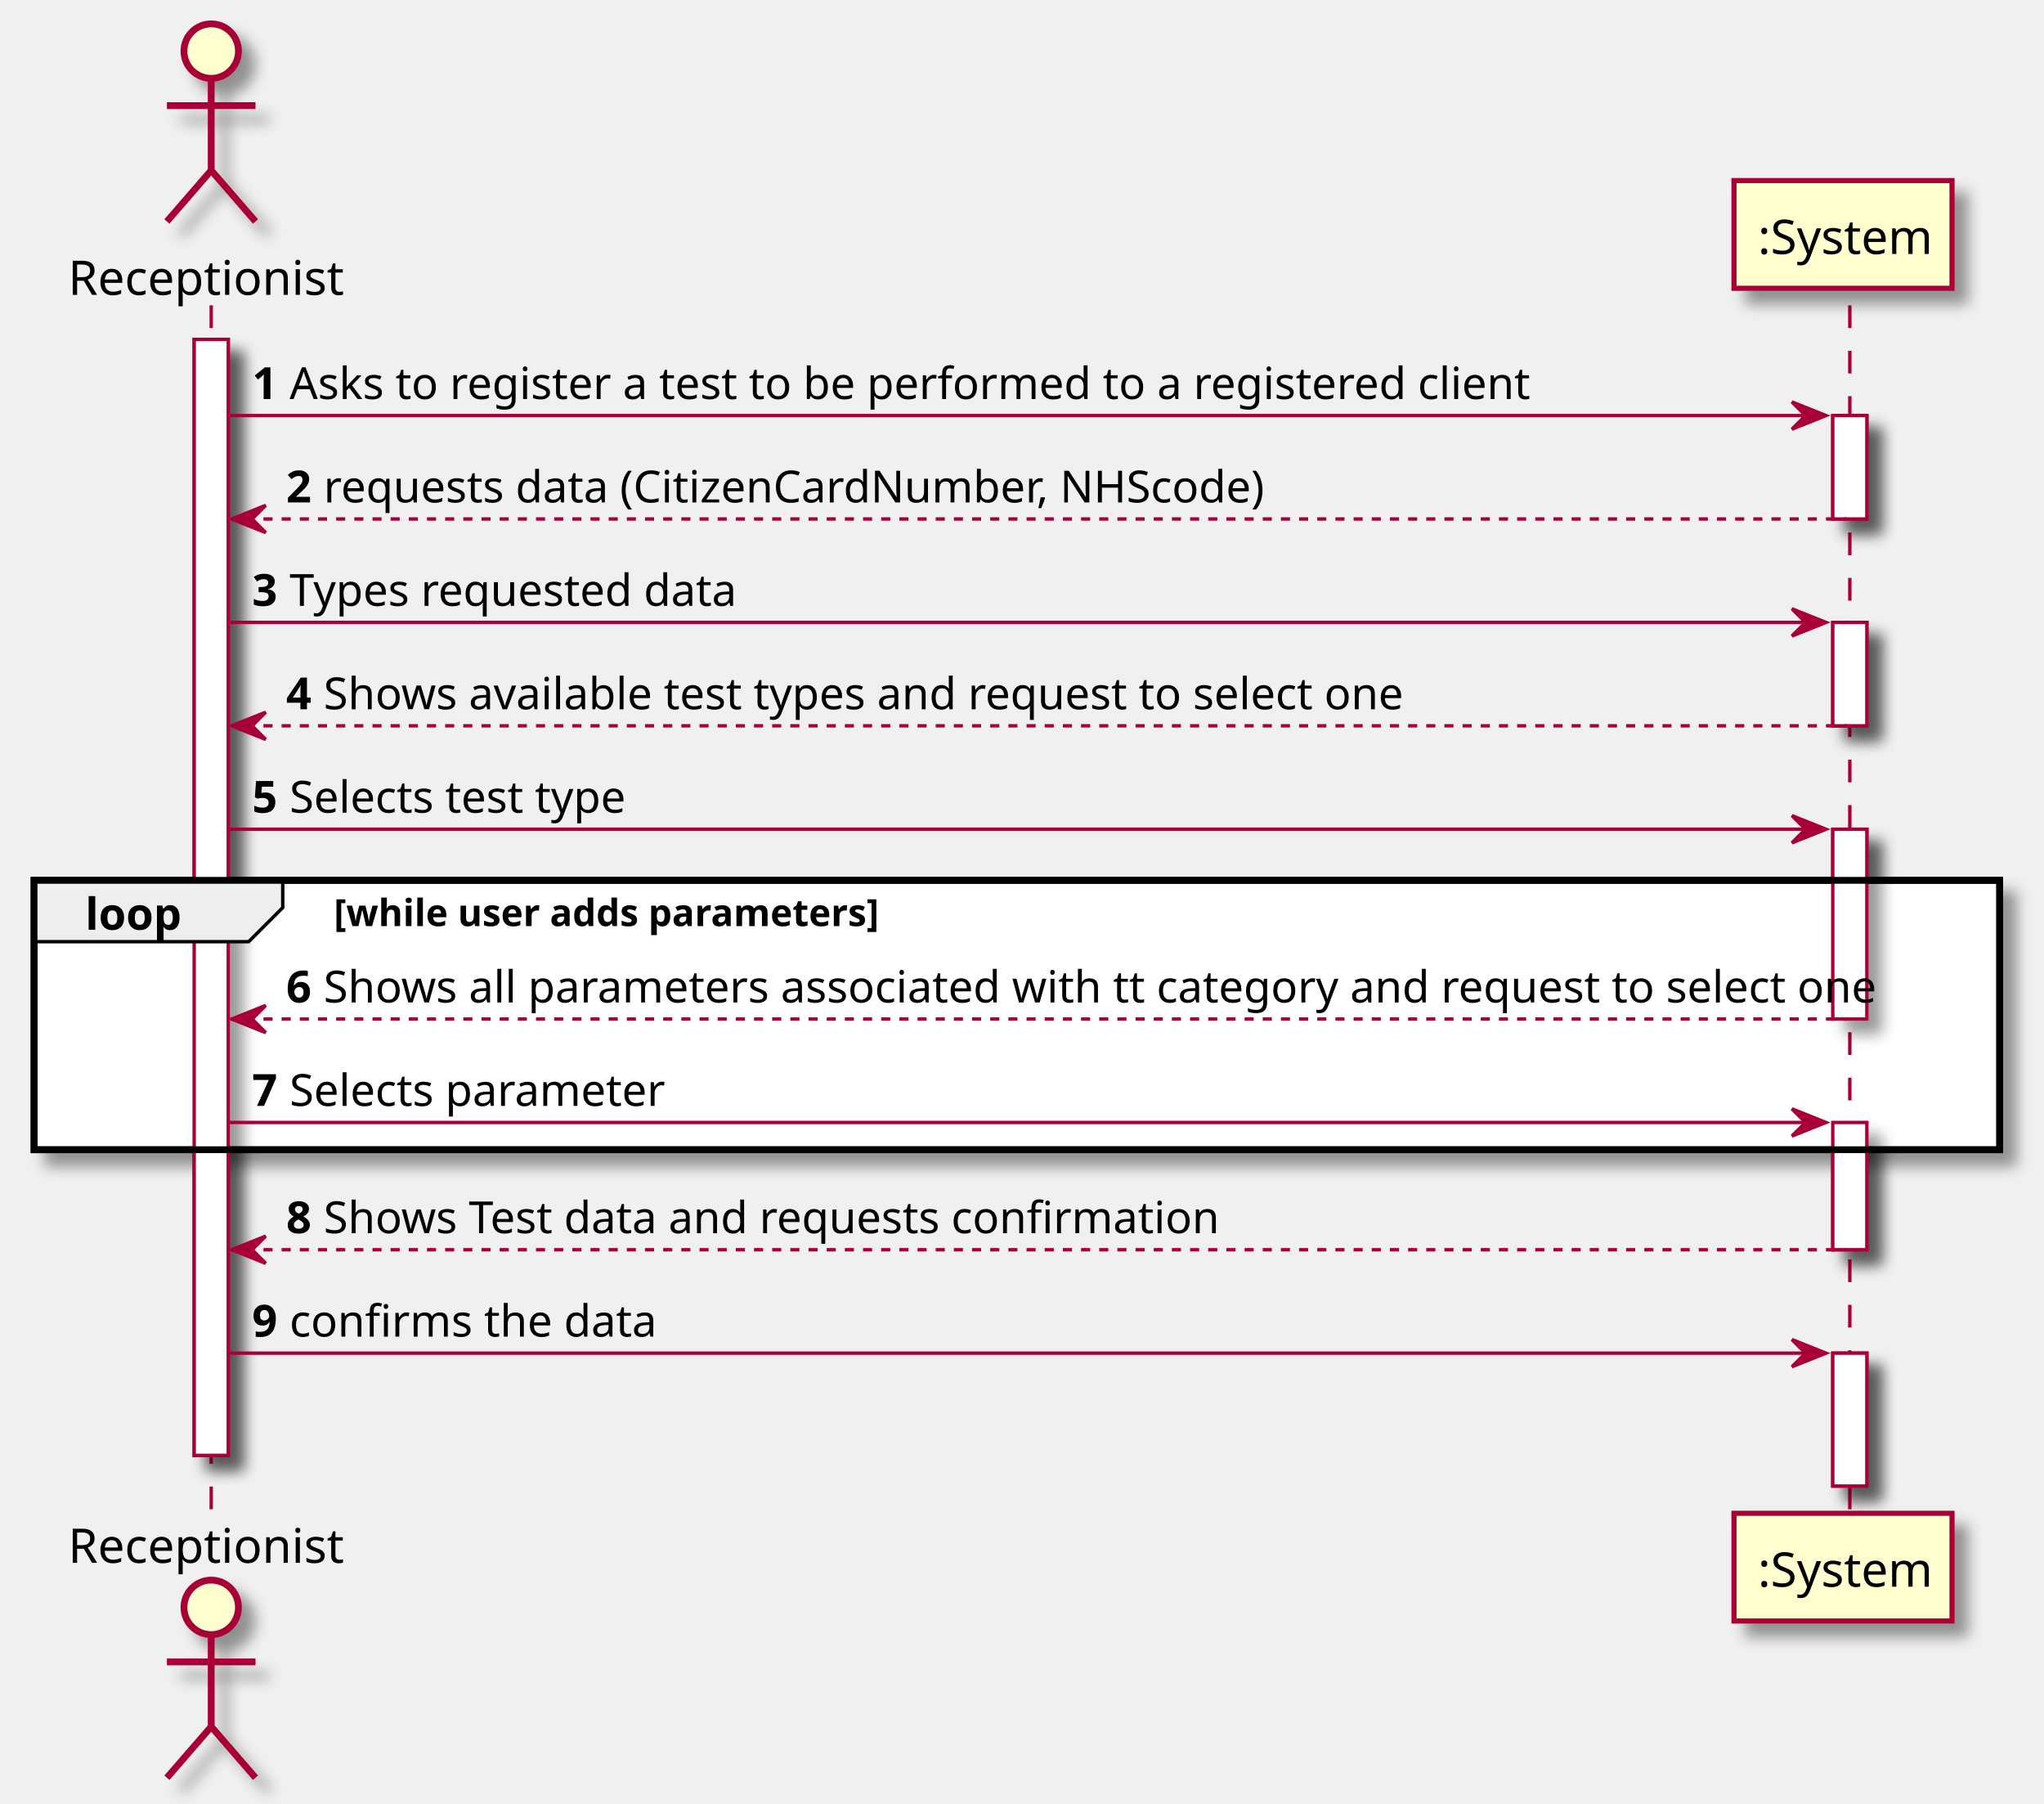
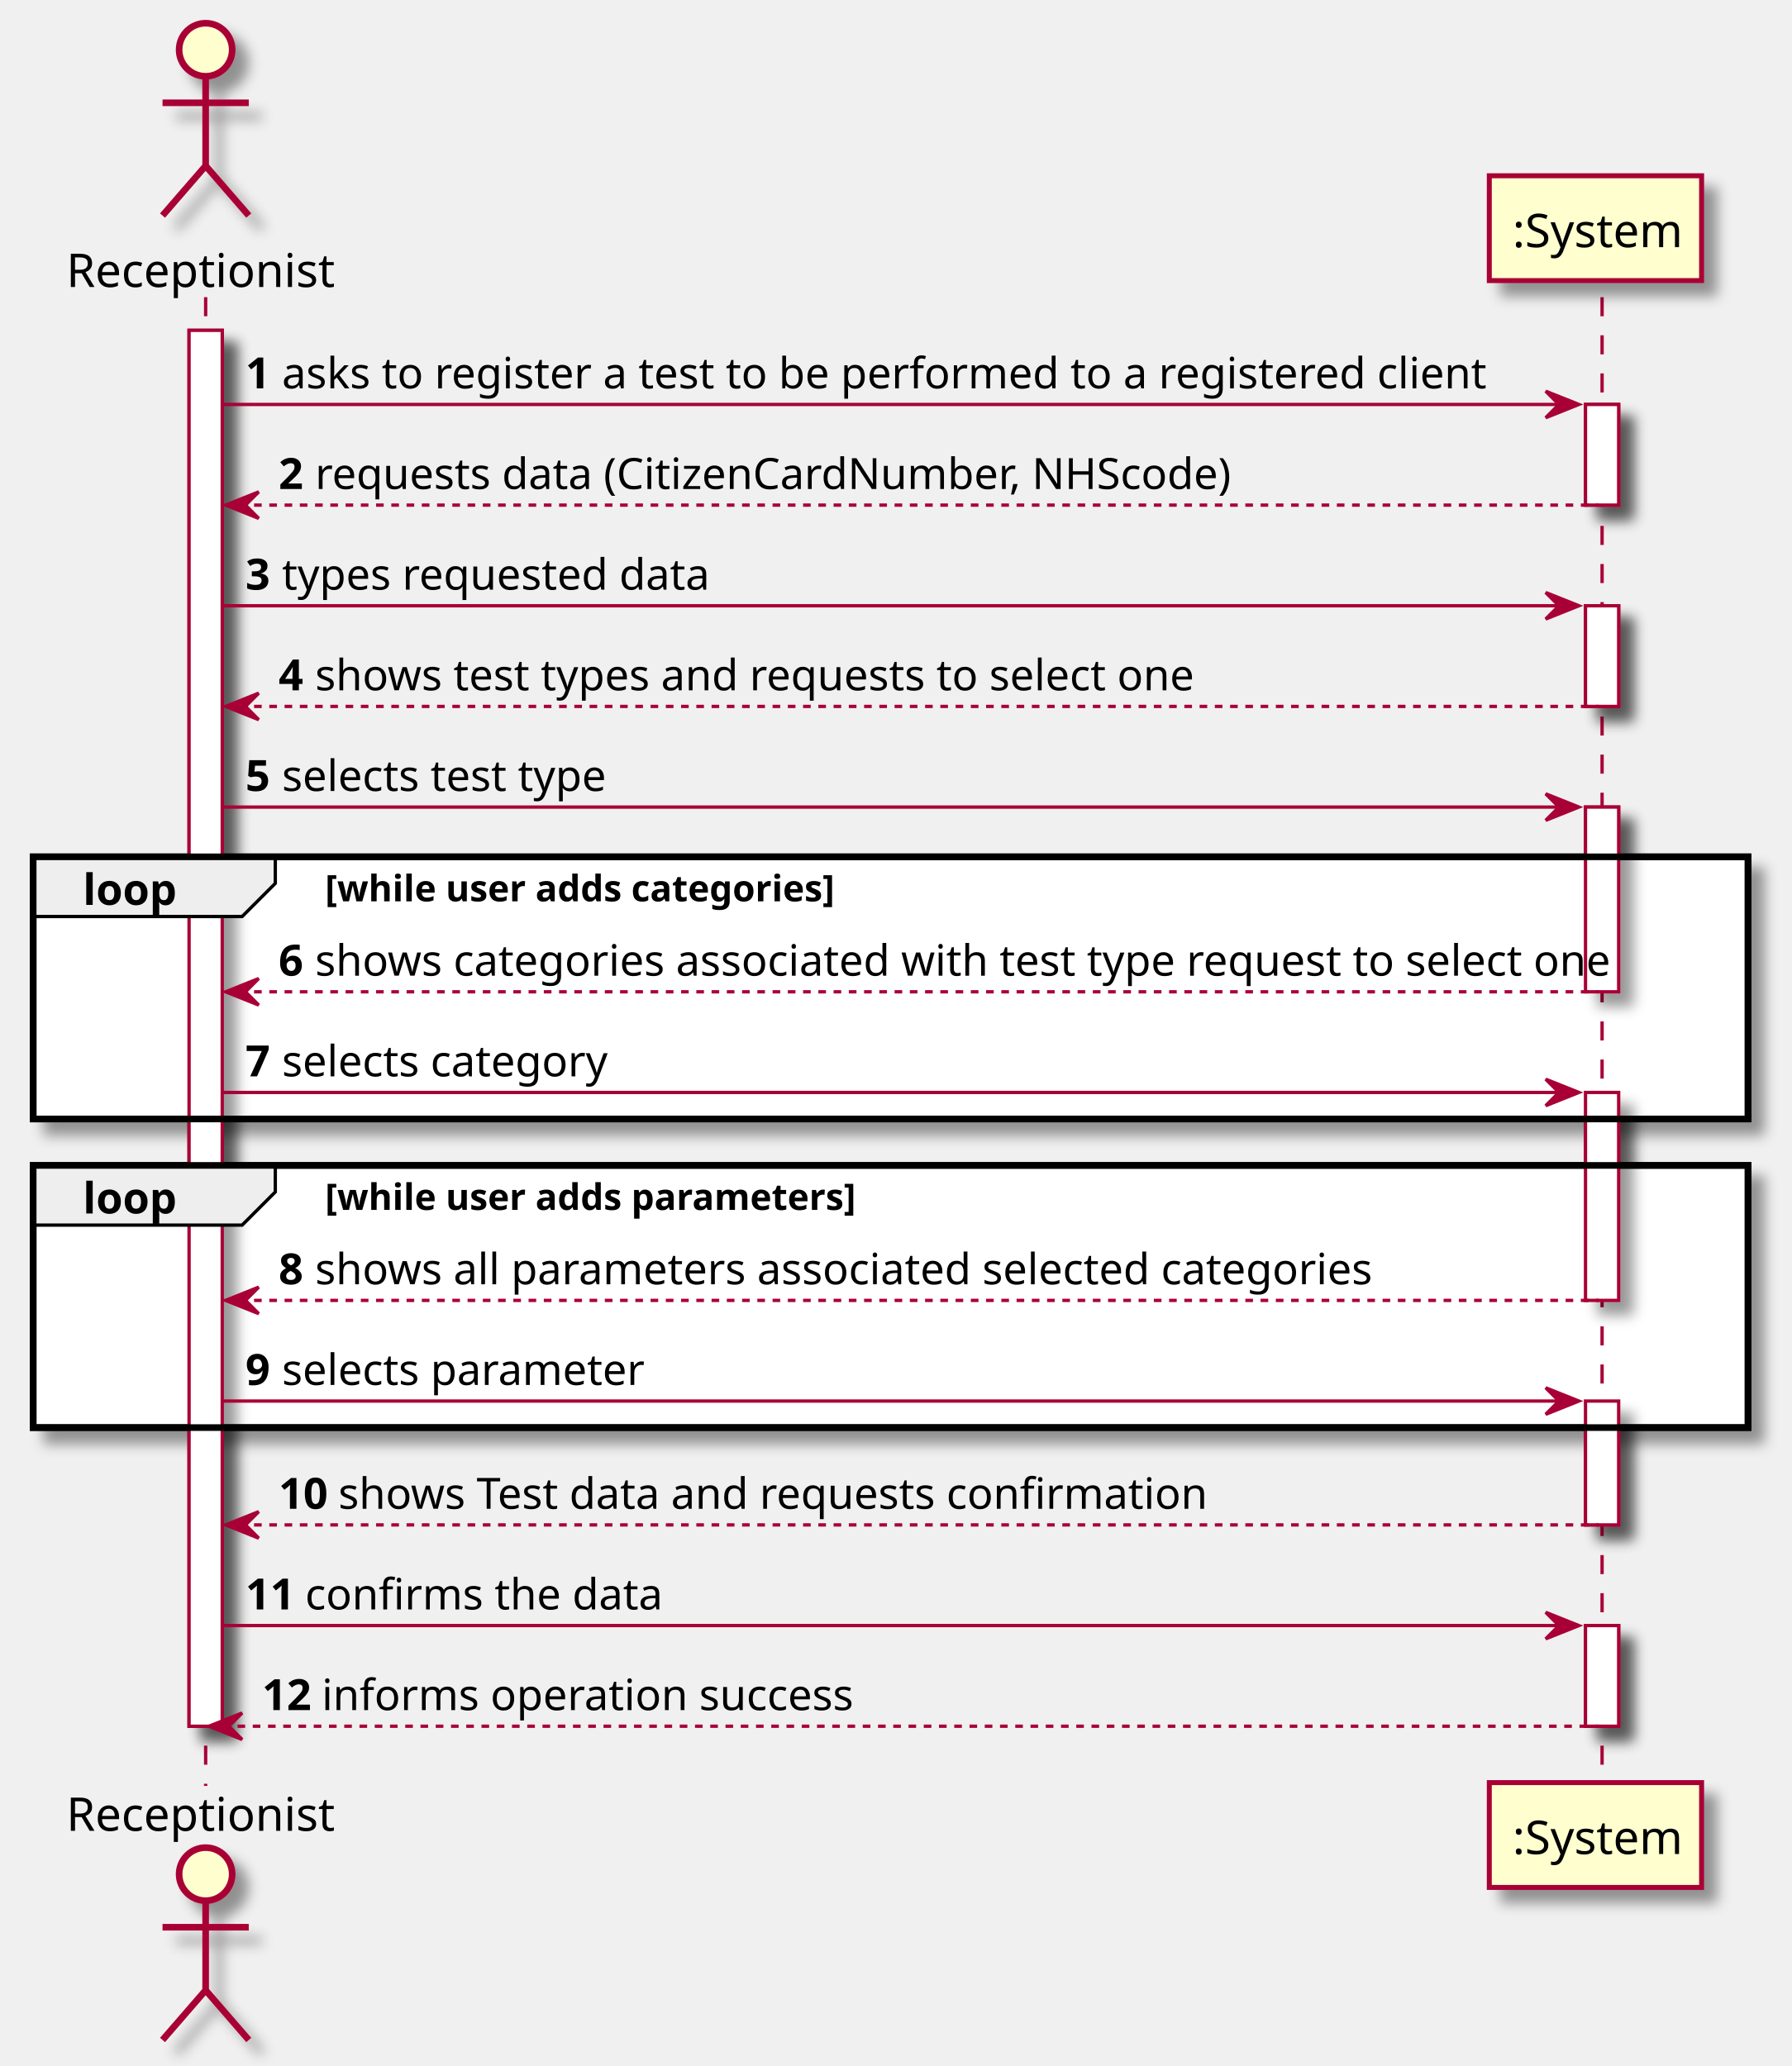
- <svg xmlns="http://www.w3.org/2000/svg" contentScriptType="application/ecmascript" contentStyleType="text/css" height="397.5px" preserveAspectRatio="none" style="width:450px;height:397px;" version="1.1" viewBox="0 0 450 397" width="450.75px" zoomAndPan="magnify">
+ <svg xmlns="http://www.w3.org/2000/svg" contentScriptType="application/ecmascript" contentStyleType="text/css" height="542.88px" preserveAspectRatio="none" style="width:470px;height:542px;" version="1.1" viewBox="0 0 470 542" width="470.67px" zoomAndPan="magnify">
  <defs>
-     <filter height="300%" id="f1l46zzeam4vrz" width="300%" x="-1" y="-1">
-       <feGaussianBlur result="blurOut" stdDeviation="1.5" />
+     <filter height="300%" id="ft87t2e0ye4y8" width="300%" x="-1" y="-1">
+       <feGaussianBlur result="blurOut" stdDeviation="1.74" />
      <feColorMatrix in="blurOut" result="blurOut2" type="matrix" values="0 0 0 0 0 0 0 0 0 0 0 0 0 0 0 0 0 0 .4 0" />
-       <feOffset dx="3.0" dy="3.0" in="blurOut2" result="blurOut3" />
+       <feOffset dx="3.48" dy="3.48" in="blurOut2" result="blurOut3" />
      <feBlend in="SourceGraphic" in2="blurOut3" mode="normal" />
    </filter>
  </defs>
  <g>
-     <rect fill="#FFFFFF" filter="url(#f1l46zzeam4vrz)" height="245.637" style="stroke:#A80036;stroke-width:0.75;" width="7.5" x="42.75" y="74.707" />
-     <rect fill="#FFFFFF" filter="url(#f1l46zzeam4vrz)" height="22.764" style="stroke:#A80036;stroke-width:0.75;" width="7.5" x="403.5" y="91.471" />
-     <rect fill="#FFFFFF" filter="url(#f1l46zzeam4vrz)" height="22.764" style="stroke:#A80036;stroke-width:0.75;" width="7.5" x="403.5" y="136.998" />
-     <rect fill="#FFFFFF" filter="url(#f1l46zzeam4vrz)" height="41.777" style="stroke:#A80036;stroke-width:0.75;" width="7.5" x="403.5" y="182.525" />
-     <rect fill="#FFFFFF" filter="url(#f1l46zzeam4vrz)" height="28.014" style="stroke:#A80036;stroke-width:0.75;" width="7.5" x="403.5" y="247.066" />
-     <rect fill="#FFFFFF" filter="url(#f1l46zzeam4vrz)" height="29.25" style="stroke:#A80036;stroke-width:0.75;" width="7.5" x="403.5" y="297.844" />
-     <rect fill="#FFFFFF" filter="url(#f1l46zzeam4vrz)" height="59.291" style="stroke:#000000;stroke-width:1.5;" width="432.75" x="7.5" y="193.775" />
-     <line style="stroke:#A80036;stroke-width:0.75;stroke-dasharray:5.0,5.0;" x1="46.5" x2="46.5" y1="67.207" y2="333.844" />
-     <line style="stroke:#A80036;stroke-width:0.75;stroke-dasharray:5.0,5.0;" x1="407.25" x2="407.25" y1="67.207" y2="333.844" />
-     <text fill="#000000" font-family="sans-serif" font-size="10.5" lengthAdjust="spacing" textLength="58.5" x="15" y="64.9">Receptionist</text>
-     <ellipse cx="46.5" cy="11.25" fill="#FEFECE" filter="url(#f1l46zzeam4vrz)" rx="6" ry="6" style="stroke:#A80036;stroke-width:1.5;" />
-     <path d="M46.5,17.25 L46.5,37.5 M36.75,23.25 L56.25,23.25 M46.5,37.5 L36.75,48.75 M46.5,37.5 L56.25,48.75 " fill="none" filter="url(#f1l46zzeam4vrz)" style="stroke:#A80036;stroke-width:1.5;" />
-     <text fill="#000000" font-family="sans-serif" font-size="10.5" lengthAdjust="spacing" textLength="58.5" x="15" y="343.994">Receptionist</text>
-     <ellipse cx="46.5" cy="353.801" fill="#FEFECE" filter="url(#f1l46zzeam4vrz)" rx="6" ry="6" style="stroke:#A80036;stroke-width:1.5;" />
-     <path d="M46.5,359.801 L46.5,380.051 M36.75,365.801 L56.25,365.801 M46.5,380.051 L36.75,391.301 M46.5,380.051 L56.25,391.301 " fill="none" filter="url(#f1l46zzeam4vrz)" style="stroke:#A80036;stroke-width:1.5;" />
-     <rect fill="#FEFECE" filter="url(#f1l46zzeam4vrz)" height="23.707" style="stroke:#A80036;stroke-width:1.125;" width="48" x="381.75" y="39.75" />
-     <text fill="#000000" font-family="sans-serif" font-size="10.5" lengthAdjust="spacing" textLength="37.5" x="387" y="55.9">:System</text>
-     <rect fill="#FEFECE" filter="url(#f1l46zzeam4vrz)" height="23.707" style="stroke:#A80036;stroke-width:1.125;" width="48" x="381.75" y="333.094" />
-     <text fill="#000000" font-family="sans-serif" font-size="10.5" lengthAdjust="spacing" textLength="37.5" x="387" y="349.244">:System</text>
-     <rect fill="#FFFFFF" filter="url(#f1l46zzeam4vrz)" height="245.637" style="stroke:#A80036;stroke-width:0.75;" width="7.5" x="42.75" y="74.707" />
-     <rect fill="#FFFFFF" filter="url(#f1l46zzeam4vrz)" height="22.764" style="stroke:#A80036;stroke-width:0.75;" width="7.5" x="403.5" y="91.471" />
-     <rect fill="#FFFFFF" filter="url(#f1l46zzeam4vrz)" height="22.764" style="stroke:#A80036;stroke-width:0.75;" width="7.5" x="403.5" y="136.998" />
-     <rect fill="#FFFFFF" filter="url(#f1l46zzeam4vrz)" height="41.777" style="stroke:#A80036;stroke-width:0.75;" width="7.5" x="403.5" y="182.525" />
-     <rect fill="#FFFFFF" filter="url(#f1l46zzeam4vrz)" height="28.014" style="stroke:#A80036;stroke-width:0.75;" width="7.5" x="403.5" y="247.066" />
-     <rect fill="#FFFFFF" filter="url(#f1l46zzeam4vrz)" height="29.25" style="stroke:#A80036;stroke-width:0.75;" width="7.5" x="403.5" y="297.844" />
-     <polygon fill="#A80036" points="394.5,88.471,402,91.471,394.5,94.471,397.5,91.471" style="stroke:#A80036;stroke-width:0.75;" />
-     <line style="stroke:#A80036;stroke-width:0.75;" x1="50.25" x2="399" y1="91.471" y2="91.471" />
-     <text fill="#000000" font-family="sans-serif" font-size="9.75" font-weight="bold" lengthAdjust="spacing" textLength="5.25" x="55.5" y="87.828">1</text>
-     <text fill="#000000" font-family="sans-serif" font-size="9.75" lengthAdjust="spacing" textLength="258.75" x="63.75" y="87.828">Asks to register a test to be performed to a registered client</text>
-     <polygon fill="#A80036" points="58.5,111.234,51,114.234,58.5,117.234,55.5,114.234" style="stroke:#A80036;stroke-width:0.75;" />
-     <line style="stroke:#A80036;stroke-width:0.75;stroke-dasharray:2.0,2.0;" x1="54" x2="406.5" y1="114.234" y2="114.234" />
-     <text fill="#000000" font-family="sans-serif" font-size="9.75" font-weight="bold" lengthAdjust="spacing" textLength="5.25" x="63" y="110.592">2</text>
-     <text fill="#000000" font-family="sans-serif" font-size="9.75" lengthAdjust="spacing" textLength="199.5" x="71.25" y="110.592">requests data (CitizenCardNumber, NHScode)</text>
-     <polygon fill="#A80036" points="394.5,133.998,402,136.998,394.5,139.998,397.5,136.998" style="stroke:#A80036;stroke-width:0.75;" />
-     <line style="stroke:#A80036;stroke-width:0.75;" x1="50.25" x2="399" y1="136.998" y2="136.998" />
-     <text fill="#000000" font-family="sans-serif" font-size="9.75" font-weight="bold" lengthAdjust="spacing" textLength="5.25" x="55.5" y="133.356">3</text>
-     <text fill="#000000" font-family="sans-serif" font-size="9.75" lengthAdjust="spacing" textLength="93.75" x="63.75" y="133.356">Types requested data</text>
-     <polygon fill="#A80036" points="58.5,156.762,51,159.762,58.5,162.762,55.5,159.762" style="stroke:#A80036;stroke-width:0.75;" />
-     <line style="stroke:#A80036;stroke-width:0.75;stroke-dasharray:2.0,2.0;" x1="54" x2="406.5" y1="159.762" y2="159.762" />
-     <text fill="#000000" font-family="sans-serif" font-size="9.75" font-weight="bold" lengthAdjust="spacing" textLength="5.25" x="63" y="156.119">4</text>
-     <text fill="#000000" font-family="sans-serif" font-size="9.75" lengthAdjust="spacing" textLength="228.75" x="71.25" y="156.119">Shows available test types and request to select one</text>
-     <polygon fill="#A80036" points="394.5,179.525,402,182.525,394.5,185.525,397.5,182.525" style="stroke:#A80036;stroke-width:0.75;" />
-     <line style="stroke:#A80036;stroke-width:0.75;" x1="50.25" x2="399" y1="182.525" y2="182.525" />
-     <text fill="#000000" font-family="sans-serif" font-size="9.75" font-weight="bold" lengthAdjust="spacing" textLength="5.25" x="55.5" y="178.883">5</text>
-     <text fill="#000000" font-family="sans-serif" font-size="9.75" lengthAdjust="spacing" textLength="74.25" x="63.75" y="178.883">Selects test type</text>
-     <path d="M7.5,193.775 L62.25,193.775 L62.25,199.775 L54.75,207.275 L7.5,207.275 L7.5,193.775 " fill="#EEEEEE" style="stroke:#000000;stroke-width:0.75;" />
-     <rect fill="none" height="59.291" style="stroke:#000000;stroke-width:1.5;" width="432.75" x="7.5" y="193.775" />
-     <text fill="#000000" font-family="sans-serif" font-size="9.75" font-weight="bold" lengthAdjust="spacing" textLength="21" x="18.75" y="204.647">loop</text>
-     <text fill="#000000" font-family="sans-serif" font-size="8.25" font-weight="bold" lengthAdjust="spacing" textLength="123.75" x="73.5" y="203.84">[while user adds parameters]</text>
-     <polygon fill="#A80036" points="58.5,221.303,51,224.303,58.5,227.303,55.5,224.303" style="stroke:#A80036;stroke-width:0.75;" />
-     <line style="stroke:#A80036;stroke-width:0.75;stroke-dasharray:2.0,2.0;" x1="54" x2="406.5" y1="224.303" y2="224.303" />
-     <text fill="#000000" font-family="sans-serif" font-size="9.75" font-weight="bold" lengthAdjust="spacing" textLength="5.25" x="63" y="220.66">6</text>
-     <text fill="#000000" font-family="sans-serif" font-size="9.75" lengthAdjust="spacing" textLength="327" x="71.25" y="220.66">Shows all parameters associated with tt category and request to select one</text>
-     <polygon fill="#A80036" points="394.5,244.066,402,247.066,394.5,250.066,397.5,247.066" style="stroke:#A80036;stroke-width:0.75;" />
-     <line style="stroke:#A80036;stroke-width:0.75;" x1="50.25" x2="399" y1="247.066" y2="247.066" />
-     <text fill="#000000" font-family="sans-serif" font-size="9.75" font-weight="bold" lengthAdjust="spacing" textLength="5.25" x="55.5" y="243.424">7</text>
-     <text fill="#000000" font-family="sans-serif" font-size="9.75" lengthAdjust="spacing" textLength="79.5" x="63.75" y="243.424">Selects parameter</text>
-     <polygon fill="#A80036" points="58.5,272.08,51,275.08,58.5,278.08,55.5,275.08" style="stroke:#A80036;stroke-width:0.75;" />
-     <line style="stroke:#A80036;stroke-width:0.75;stroke-dasharray:2.0,2.0;" x1="54" x2="406.5" y1="275.08" y2="275.08" />
-     <text fill="#000000" font-family="sans-serif" font-size="9.75" font-weight="bold" lengthAdjust="spacing" textLength="5.25" x="63" y="271.438">8</text>
-     <text fill="#000000" font-family="sans-serif" font-size="9.75" lengthAdjust="spacing" textLength="187.5" x="71.25" y="271.438">Shows Test data and requests confirmation</text>
-     <polygon fill="#A80036" points="394.5,294.844,402,297.844,394.5,300.844,397.5,297.844" style="stroke:#A80036;stroke-width:0.75;" />
-     <line style="stroke:#A80036;stroke-width:0.75;" x1="50.25" x2="399" y1="297.844" y2="297.844" />
-     <text fill="#000000" font-family="sans-serif" font-size="9.75" font-weight="bold" lengthAdjust="spacing" textLength="5.25" x="55.5" y="294.201">9</text>
-     <text fill="#000000" font-family="sans-serif" font-size="9.75" lengthAdjust="spacing" textLength="75" x="63.75" y="294.201">confirms the data</text>
+     <rect fill="#FFFFFF" filter="url(#ft87t2e0ye4y8)" height="366.202" style="stroke:#A80036;stroke-width:0.87;" width="8.7" x="49.59" y="86.66" />
+     <rect fill="#FFFFFF" filter="url(#ft87t2e0ye4y8)" height="26.406" style="stroke:#A80036;stroke-width:0.87;" width="8.7" x="415.86" y="106.106" />
+     <rect fill="#FFFFFF" filter="url(#ft87t2e0ye4y8)" height="26.406" style="stroke:#A80036;stroke-width:0.87;" width="8.7" x="415.86" y="158.918" />
+     <rect fill="#FFFFFF" filter="url(#ft87t2e0ye4y8)" height="48.462" style="stroke:#A80036;stroke-width:0.87;" width="8.7" x="415.86" y="211.73" />
+     <rect fill="#FFFFFF" filter="url(#ft87t2e0ye4y8)" height="54.552" style="stroke:#A80036;stroke-width:0.87;" width="8.7" x="415.86" y="286.597" />
+     <rect fill="#FFFFFF" filter="url(#ft87t2e0ye4y8)" height="32.496" style="stroke:#A80036;stroke-width:0.87;" width="8.7" x="415.86" y="367.555" />
+     <rect fill="#FFFFFF" filter="url(#ft87t2e0ye4y8)" height="26.406" style="stroke:#A80036;stroke-width:0.87;" width="8.7" x="415.86" y="426.456" />
+     <rect fill="#FFFFFF" filter="url(#ft87t2e0ye4y8)" height="68.778" style="stroke:#000000;stroke-width:1.74;" width="449.79" x="8.7" y="224.78" />
+     <rect fill="#FFFFFF" filter="url(#ft87t2e0ye4y8)" height="68.778" style="stroke:#000000;stroke-width:1.74;" width="449.79" x="8.7" y="305.737" />
+     <line style="stroke:#A80036;stroke-width:0.87;stroke-dasharray:5.0,5.0;" x1="53.94" x2="53.94" y1="77.96" y2="468.522" />
+     <line style="stroke:#A80036;stroke-width:0.87;stroke-dasharray:5.0,5.0;" x1="420.21" x2="420.21" y1="77.96" y2="468.522" />
+     <text fill="#000000" font-family="sans-serif" font-size="12.18" lengthAdjust="spacing" textLength="67.86" x="17.4" y="75.284">Receptionist</text>
+     <ellipse cx="53.94" cy="13.05" fill="#FEFECE" filter="url(#ft87t2e0ye4y8)" rx="6.96" ry="6.96" style="stroke:#A80036;stroke-width:1.74;" />
+     <path d="M53.94,20.01 L53.94,43.5 M42.63,26.97 L65.25,26.97 M53.94,43.5 L42.63,56.55 M53.94,43.5 L65.25,56.55 " fill="none" filter="url(#ft87t2e0ye4y8)" style="stroke:#A80036;stroke-width:1.74;" />
+     <text fill="#000000" font-family="sans-serif" font-size="12.18" lengthAdjust="spacing" textLength="67.86" x="17.4" y="480.296">Receptionist</text>
+     <ellipse cx="53.94" cy="491.672" fill="#FEFECE" filter="url(#ft87t2e0ye4y8)" rx="6.96" ry="6.96" style="stroke:#A80036;stroke-width:1.74;" />
+     <path d="M53.94,498.632 L53.94,522.122 M42.63,505.592 L65.25,505.592 M53.94,522.122 L42.63,535.172 M53.94,522.122 L65.25,535.172 " fill="none" filter="url(#ft87t2e0ye4y8)" style="stroke:#A80036;stroke-width:1.74;" />
+     <rect fill="#FEFECE" filter="url(#ft87t2e0ye4y8)" height="27.5" style="stroke:#A80036;stroke-width:1.305;" width="55.68" x="390.63" y="46.11" />
+     <text fill="#000000" font-family="sans-serif" font-size="12.18" lengthAdjust="spacing" textLength="43.5" x="396.72" y="64.844">:System</text>
+     <rect fill="#FEFECE" filter="url(#ft87t2e0ye4y8)" height="27.5" style="stroke:#A80036;stroke-width:1.305;" width="55.68" x="390.63" y="467.652" />
+     <text fill="#000000" font-family="sans-serif" font-size="12.18" lengthAdjust="spacing" textLength="43.5" x="396.72" y="486.386">:System</text>
+     <rect fill="#FFFFFF" filter="url(#ft87t2e0ye4y8)" height="366.202" style="stroke:#A80036;stroke-width:0.87;" width="8.7" x="49.59" y="86.66" />
+     <rect fill="#FFFFFF" filter="url(#ft87t2e0ye4y8)" height="26.406" style="stroke:#A80036;stroke-width:0.87;" width="8.7" x="415.86" y="106.106" />
+     <rect fill="#FFFFFF" filter="url(#ft87t2e0ye4y8)" height="26.406" style="stroke:#A80036;stroke-width:0.87;" width="8.7" x="415.86" y="158.918" />
+     <rect fill="#FFFFFF" filter="url(#ft87t2e0ye4y8)" height="48.462" style="stroke:#A80036;stroke-width:0.87;" width="8.7" x="415.86" y="211.73" />
+     <rect fill="#FFFFFF" filter="url(#ft87t2e0ye4y8)" height="54.552" style="stroke:#A80036;stroke-width:0.87;" width="8.7" x="415.86" y="286.597" />
+     <rect fill="#FFFFFF" filter="url(#ft87t2e0ye4y8)" height="32.496" style="stroke:#A80036;stroke-width:0.87;" width="8.7" x="415.86" y="367.555" />
+     <rect fill="#FFFFFF" filter="url(#ft87t2e0ye4y8)" height="26.406" style="stroke:#A80036;stroke-width:0.87;" width="8.7" x="415.86" y="426.456" />
+     <polygon fill="#A80036" points="405.42,102.626,414.12,106.106,405.42,109.586,408.9,106.106" style="stroke:#A80036;stroke-width:0.87;" />
+     <line style="stroke:#A80036;stroke-width:0.87;" x1="58.29" x2="410.64" y1="106.106" y2="106.106" />
+     <text fill="#000000" font-family="sans-serif" font-size="11.31" font-weight="bold" lengthAdjust="spacing" textLength="6.09" x="64.38" y="101.881">1</text>
+     <text fill="#000000" font-family="sans-serif" font-size="11.31" lengthAdjust="spacing" textLength="298.41" x="73.95" y="101.881">asks to register a test to be performed to a registered client</text>
+     <polygon fill="#A80036" points="67.86,129.032,59.16,132.512,67.86,135.992,64.38,132.512" style="stroke:#A80036;stroke-width:0.87;" />
+     <line style="stroke:#A80036;stroke-width:0.87;stroke-dasharray:2.0,2.0;" x1="62.64" x2="419.34" y1="132.512" y2="132.512" />
+     <text fill="#000000" font-family="sans-serif" font-size="11.31" font-weight="bold" lengthAdjust="spacing" textLength="6.09" x="73.08" y="128.287">2</text>
+     <text fill="#000000" font-family="sans-serif" font-size="11.31" lengthAdjust="spacing" textLength="231.42" x="82.65" y="128.287">requests data (CitizenCardNumber, NHScode)</text>
+     <polygon fill="#A80036" points="405.42,155.438,414.12,158.918,405.42,162.398,408.9,158.918" style="stroke:#A80036;stroke-width:0.87;" />
+     <line style="stroke:#A80036;stroke-width:0.87;" x1="58.29" x2="410.64" y1="158.918" y2="158.918" />
+     <text fill="#000000" font-family="sans-serif" font-size="11.31" font-weight="bold" lengthAdjust="spacing" textLength="6.09" x="64.38" y="154.693">3</text>
+     <text fill="#000000" font-family="sans-serif" font-size="11.31" lengthAdjust="spacing" textLength="106.14" x="73.95" y="154.693">types requested data</text>
+     <polygon fill="#A80036" points="67.86,181.844,59.16,185.324,67.86,188.804,64.38,185.324" style="stroke:#A80036;stroke-width:0.87;" />
+     <line style="stroke:#A80036;stroke-width:0.87;stroke-dasharray:2.0,2.0;" x1="62.64" x2="419.34" y1="185.324" y2="185.324" />
+     <text fill="#000000" font-family="sans-serif" font-size="11.31" font-weight="bold" lengthAdjust="spacing" textLength="6.09" x="73.08" y="181.099">4</text>
+     <text fill="#000000" font-family="sans-serif" font-size="11.31" lengthAdjust="spacing" textLength="223.59" x="82.65" y="181.099">shows test types and requests to select one</text>
+     <polygon fill="#A80036" points="405.42,208.25,414.12,211.73,405.42,215.209,408.9,211.73" style="stroke:#A80036;stroke-width:0.87;" />
+     <line style="stroke:#A80036;stroke-width:0.87;" x1="58.29" x2="410.64" y1="211.73" y2="211.73" />
+     <text fill="#000000" font-family="sans-serif" font-size="11.31" font-weight="bold" lengthAdjust="spacing" textLength="6.09" x="64.38" y="207.504">5</text>
+     <text fill="#000000" font-family="sans-serif" font-size="11.31" lengthAdjust="spacing" textLength="84.39" x="73.95" y="207.504">selects test type</text>
+     <path d="M8.7,224.78 L72.21,224.78 L72.21,231.739 L63.51,240.44 L8.7,240.44 L8.7,224.78 " fill="#EEEEEE" style="stroke:#000000;stroke-width:0.87;" />
+     <rect fill="none" height="68.778" style="stroke:#000000;stroke-width:1.74;" width="449.79" x="8.7" y="224.78" />
+     <text fill="#000000" font-family="sans-serif" font-size="11.31" font-weight="bold" lengthAdjust="spacing" textLength="24.36" x="21.75" y="237.39">loop</text>
+     <text fill="#000000" font-family="sans-serif" font-size="9.57" font-weight="bold" lengthAdjust="spacing" textLength="138.33" x="85.26" y="236.454">[while user adds categories]</text>
+     <polygon fill="#A80036" points="67.86,256.711,59.16,260.191,67.86,263.671,64.38,260.191" style="stroke:#A80036;stroke-width:0.87;" />
+     <line style="stroke:#A80036;stroke-width:0.87;stroke-dasharray:2.0,2.0;" x1="62.64" x2="419.34" y1="260.191" y2="260.191" />
+     <text fill="#000000" font-family="sans-serif" font-size="11.31" font-weight="bold" lengthAdjust="spacing" textLength="6.09" x="73.08" y="255.966">6</text>
+     <text fill="#000000" font-family="sans-serif" font-size="11.31" lengthAdjust="spacing" textLength="327.12" x="82.65" y="255.966">shows categories associated with test type request to select one</text>
+     <polygon fill="#A80036" points="405.42,283.117,414.12,286.597,405.42,290.077,408.9,286.597" style="stroke:#A80036;stroke-width:0.87;" />
+     <line style="stroke:#A80036;stroke-width:0.87;" x1="58.29" x2="410.64" y1="286.597" y2="286.597" />
+     <text fill="#000000" font-family="sans-serif" font-size="11.31" font-weight="bold" lengthAdjust="spacing" textLength="6.09" x="64.38" y="282.372">7</text>
+     <text fill="#000000" font-family="sans-serif" font-size="11.31" lengthAdjust="spacing" textLength="83.52" x="73.95" y="282.372">selects category</text>
+     <path d="M8.7,305.737 L72.21,305.737 L72.21,312.697 L63.51,321.397 L8.7,321.397 L8.7,305.737 " fill="#EEEEEE" style="stroke:#000000;stroke-width:0.87;" />
+     <rect fill="none" height="68.778" style="stroke:#000000;stroke-width:1.74;" width="449.79" x="8.7" y="305.737" />
+     <text fill="#000000" font-family="sans-serif" font-size="11.31" font-weight="bold" lengthAdjust="spacing" textLength="24.36" x="21.75" y="318.348">loop</text>
+     <text fill="#000000" font-family="sans-serif" font-size="9.57" font-weight="bold" lengthAdjust="spacing" textLength="143.55" x="85.26" y="317.411">[while user adds parameters]</text>
+     <polygon fill="#A80036" points="67.86,337.669,59.16,341.149,67.86,344.629,64.38,341.149" style="stroke:#A80036;stroke-width:0.87;" />
+     <line style="stroke:#A80036;stroke-width:0.87;stroke-dasharray:2.0,2.0;" x1="62.64" x2="419.34" y1="341.149" y2="341.149" />
+     <text fill="#000000" font-family="sans-serif" font-size="11.31" font-weight="bold" lengthAdjust="spacing" textLength="6.09" x="73.08" y="336.924">8</text>
+     <text fill="#000000" font-family="sans-serif" font-size="11.31" lengthAdjust="spacing" textLength="267.09" x="82.65" y="336.924">shows all parameters associated selected categories</text>
+     <polygon fill="#A80036" points="405.42,364.075,414.12,367.555,405.42,371.035,408.9,367.555" style="stroke:#A80036;stroke-width:0.87;" />
+     <line style="stroke:#A80036;stroke-width:0.87;" x1="58.29" x2="410.64" y1="367.555" y2="367.555" />
+     <text fill="#000000" font-family="sans-serif" font-size="11.31" font-weight="bold" lengthAdjust="spacing" textLength="6.09" x="64.38" y="363.329">9</text>
+     <text fill="#000000" font-family="sans-serif" font-size="11.31" lengthAdjust="spacing" textLength="90.48" x="73.95" y="363.329">selects parameter</text>
+     <polygon fill="#A80036" points="67.86,396.57,59.16,400.05,67.86,403.531,64.38,400.05" style="stroke:#A80036;stroke-width:0.87;" />
+     <line style="stroke:#A80036;stroke-width:0.87;stroke-dasharray:2.0,2.0;" x1="62.64" x2="419.34" y1="400.05" y2="400.05" />
+     <text fill="#000000" font-family="sans-serif" font-size="11.31" font-weight="bold" lengthAdjust="spacing" textLength="12.18" x="73.08" y="395.825">10</text>
+     <text fill="#000000" font-family="sans-serif" font-size="11.31" lengthAdjust="spacing" textLength="215.76" x="88.74" y="395.825">shows Test data and requests confirmation</text>
+     <polygon fill="#A80036" points="405.42,422.976,414.12,426.456,405.42,429.936,408.9,426.456" style="stroke:#A80036;stroke-width:0.87;" />
+     <line style="stroke:#A80036;stroke-width:0.87;" x1="58.29" x2="410.64" y1="426.456" y2="426.456" />
+     <text fill="#000000" font-family="sans-serif" font-size="11.31" font-weight="bold" lengthAdjust="spacing" textLength="12.18" x="64.38" y="422.231">11</text>
+     <text fill="#000000" font-family="sans-serif" font-size="11.31" lengthAdjust="spacing" textLength="87" x="80.04" y="422.231">confirms the data</text>
+     <polygon fill="#A80036" points="63.51,449.382,54.81,452.862,63.51,456.342,60.03,452.862" style="stroke:#A80036;stroke-width:0.87;" />
+     <line style="stroke:#A80036;stroke-width:0.87;stroke-dasharray:2.0,2.0;" x1="58.29" x2="419.34" y1="452.862" y2="452.862" />
+     <text fill="#000000" font-family="sans-serif" font-size="11.31" font-weight="bold" lengthAdjust="spacing" textLength="12.18" x="68.73" y="448.637">12</text>
+     <text fill="#000000" font-family="sans-serif" font-size="11.31" lengthAdjust="spacing" textLength="132.24" x="84.39" y="448.637">informs operation success</text>
  </g>
</svg>
